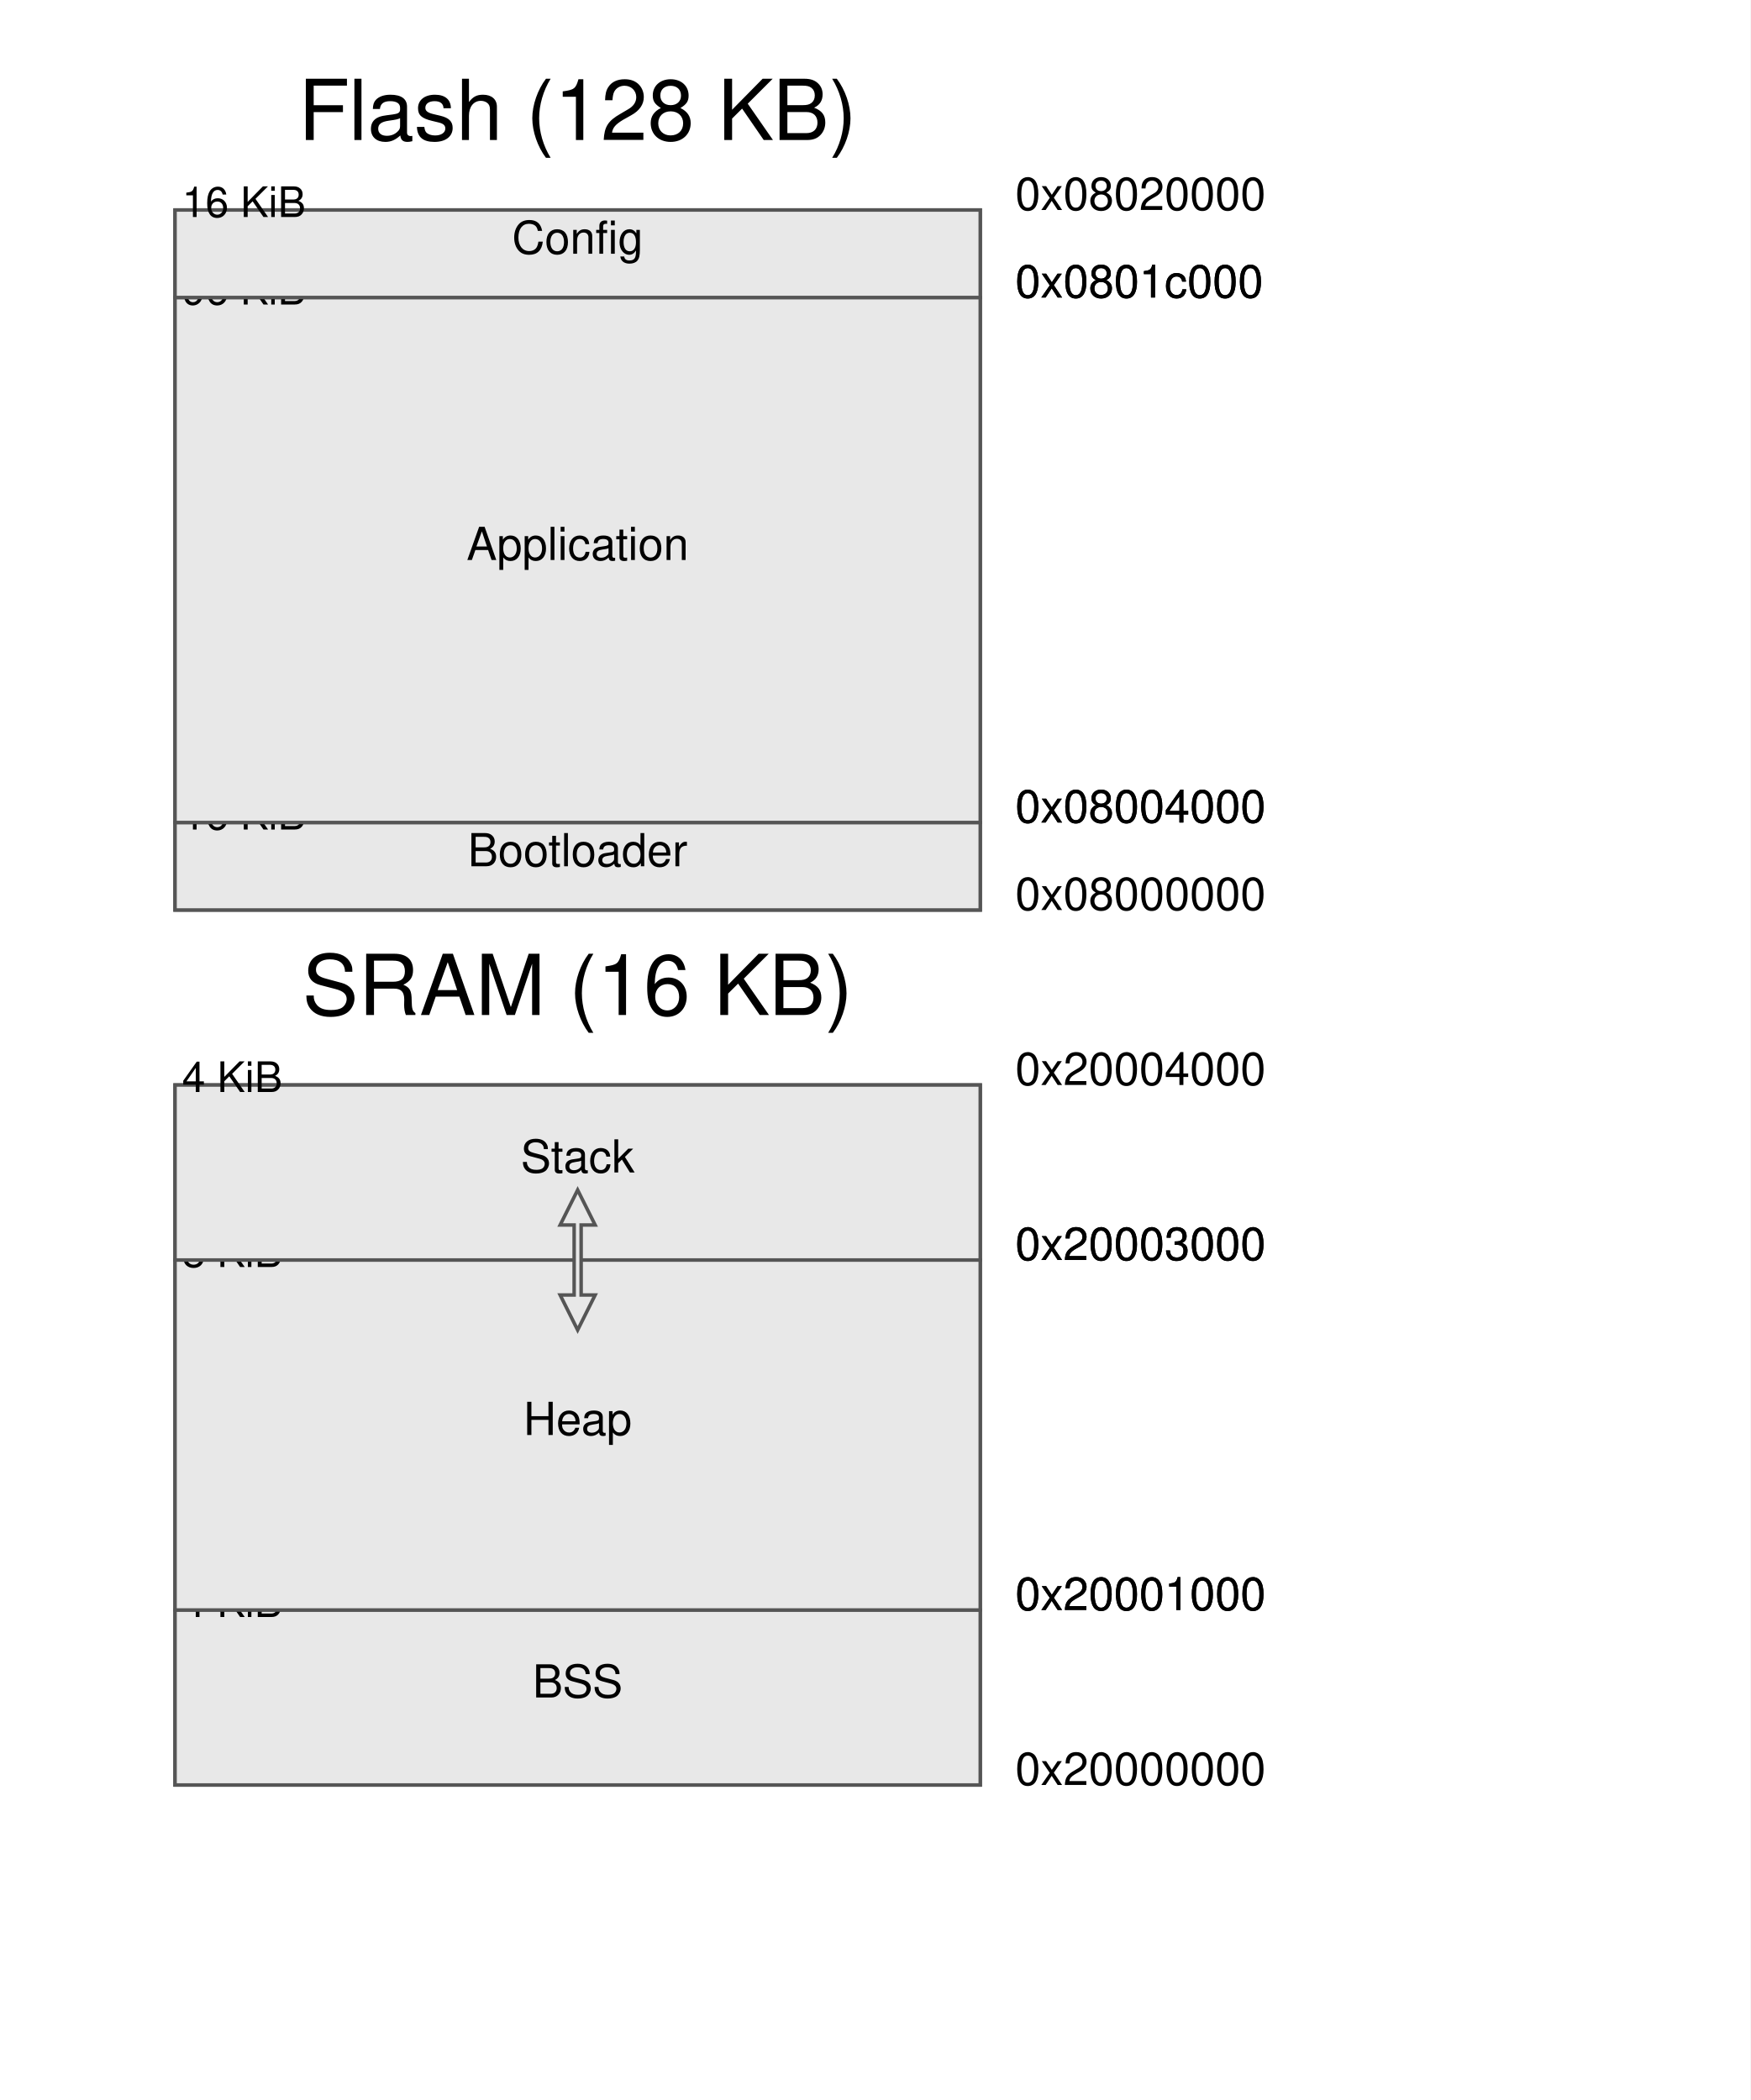
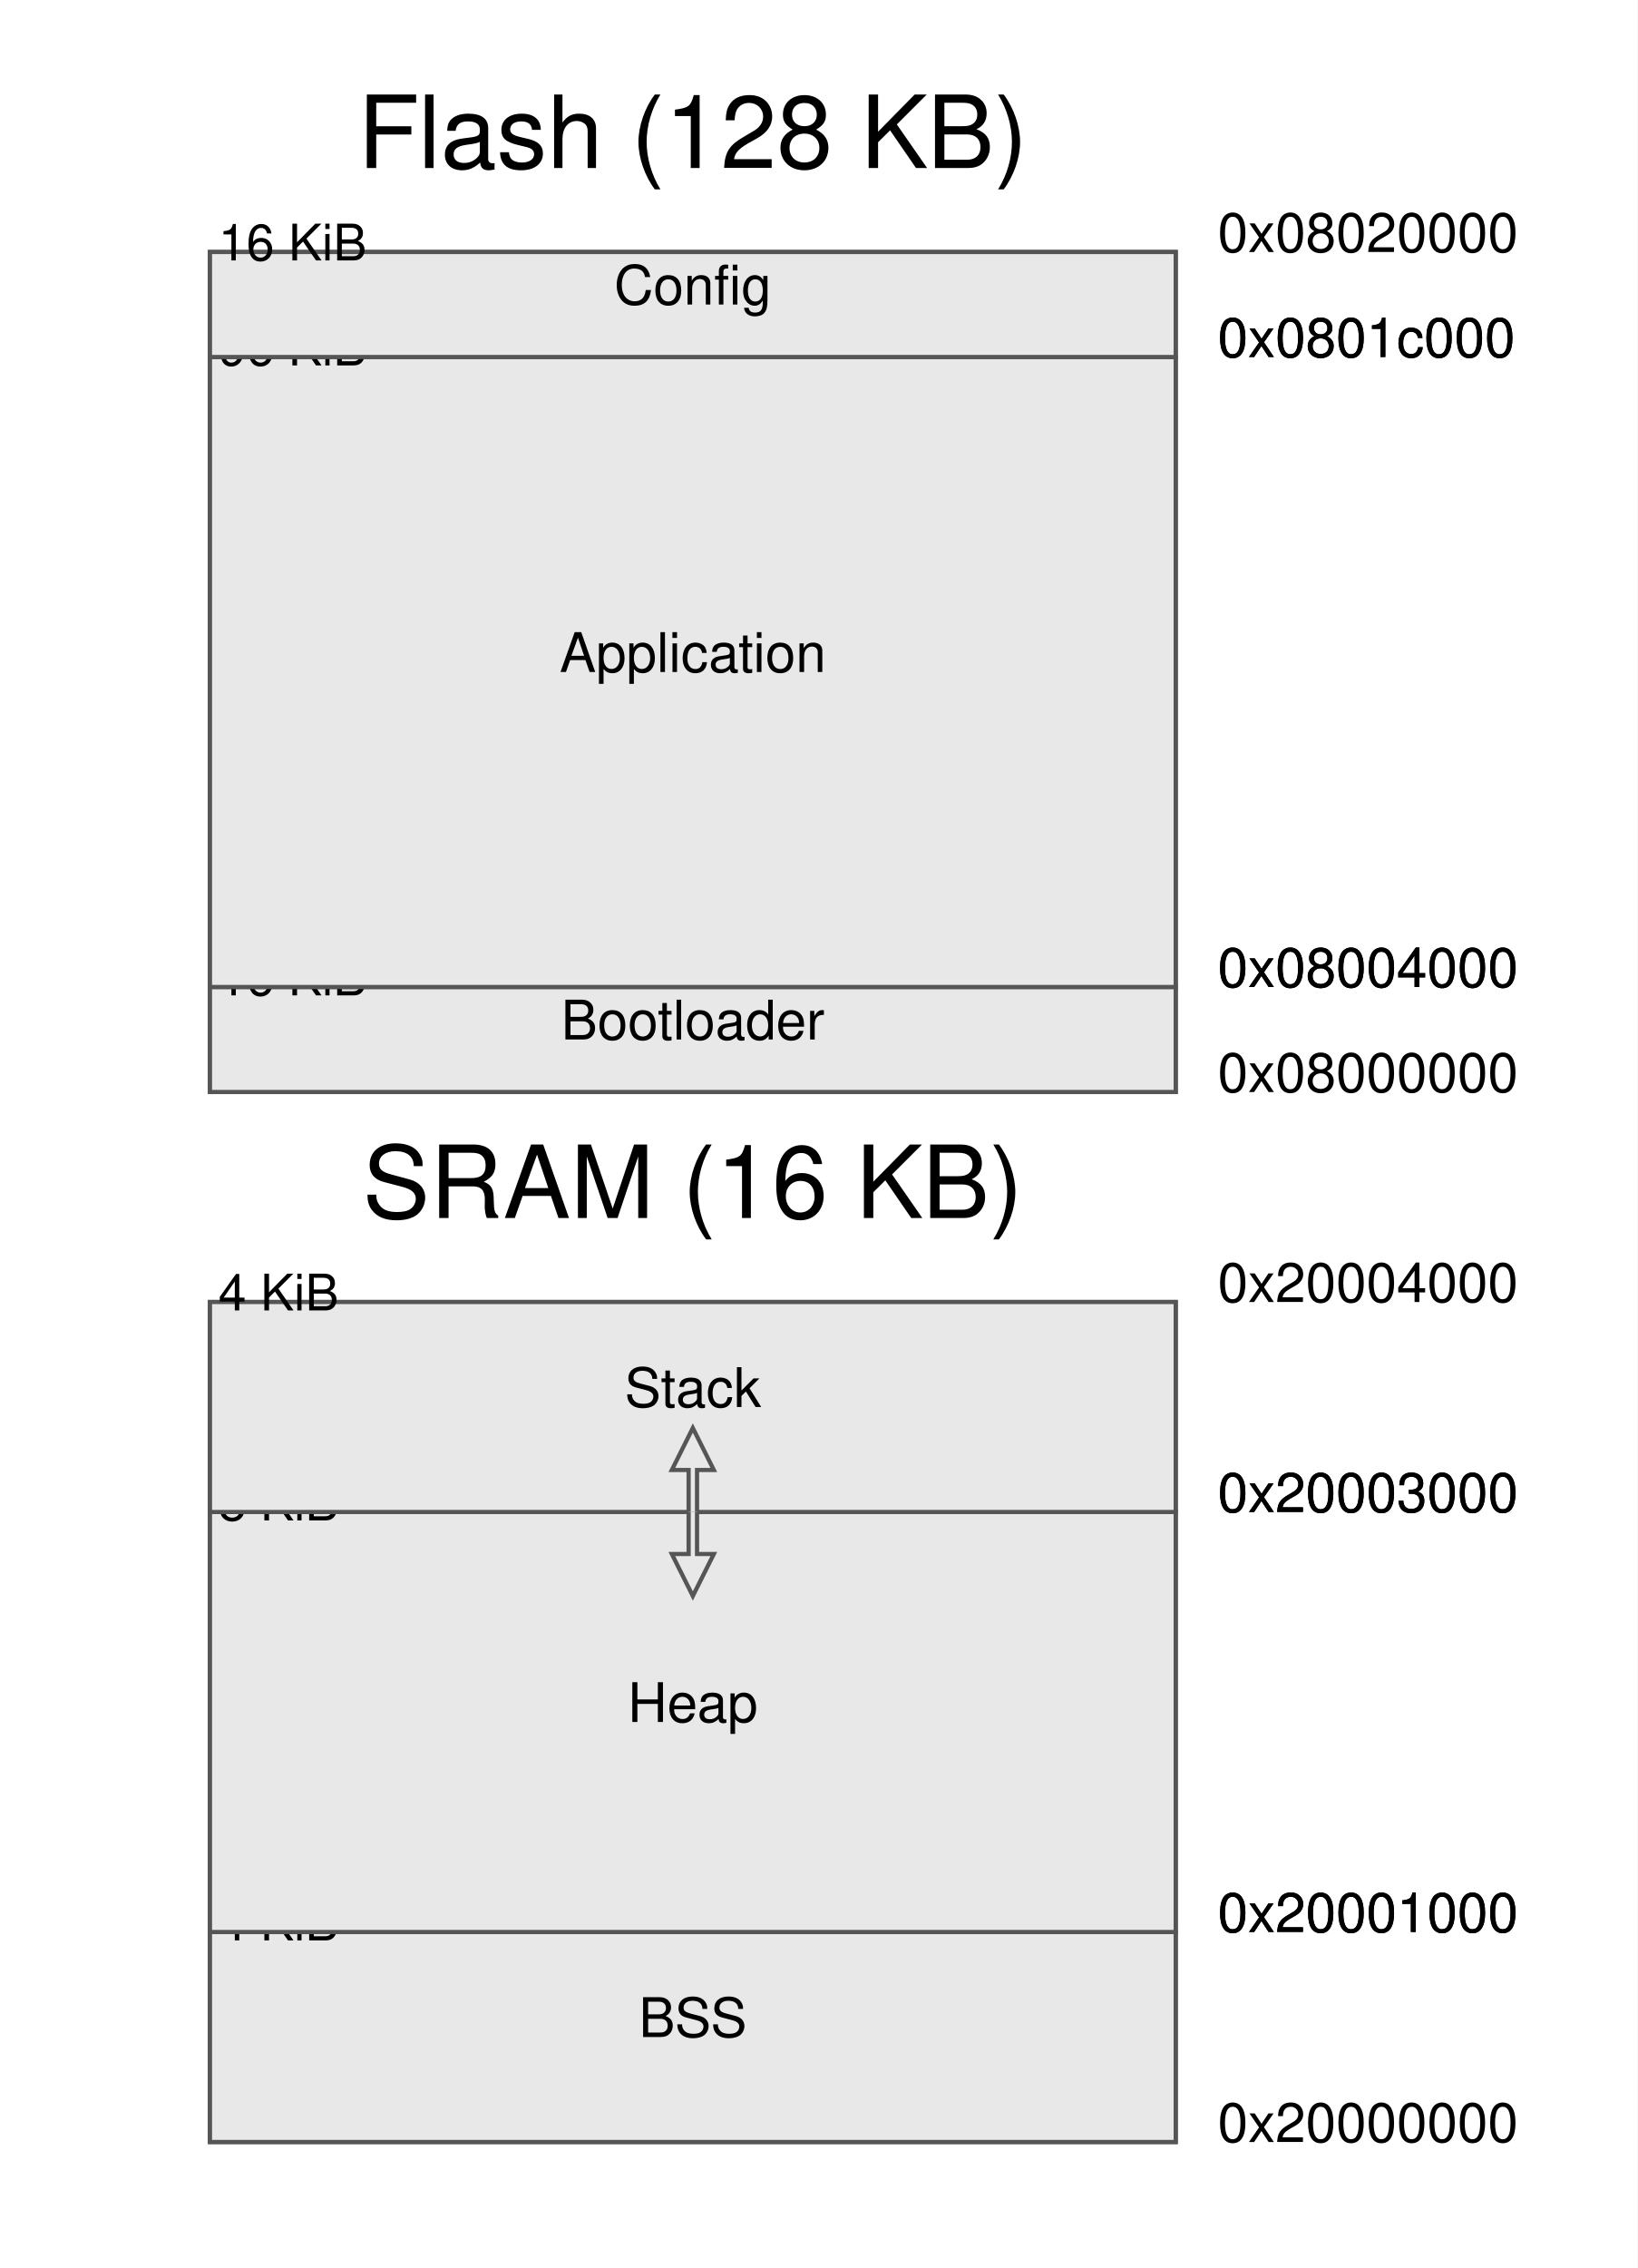
- <svg xmlns="http://www.w3.org/2000/svg" width="500" height="600" viewBox="0 0 500 600">
-   <rect x="0" y="0" width="500" height="600" fill="#ffffff" />
+ <svg xmlns="http://www.w3.org/2000/svg" width="390" height="540" viewBox="0 0 390 540">
+   <rect x="0" y="0" width="390" height="540" fill="#ffffff" />
  <g>
    <text x="115.0" y="-20" stroke="none" fill="#000000" stroke-width="0" font-size="24px" font-weight="normal" font-family="Helvetica" text-anchor="middle" alignment-baseline="middle" transform="translate(50.0,60.0)">Flash (128 KB)</text>
    <g transform="translate(50.0,60.0)">
      <rect x="0" y="0" width="230.0" height="200.0" fill="#ffffff" stroke="#555555" stroke-width="1" />
      <rect x="0" y="175.0" width="230.0" height="25.0" fill="#e8e8e8" stroke="#555555" stroke-width="1" />
      <text x="115.0" y="187.5" stroke="none" fill="#000000" stroke-width="0" font-size="13" font-weight="normal" font-family="Helvetica" text-anchor="middle" alignment-baseline="middle">Bootloader</text>
      <text x="240.0" y="200.0" stroke="none" fill="#000000" stroke-width="0" font-size="13" font-weight="normal" font-family="Helvetica" text-anchor="start" alignment-baseline="middle">0x08000000</text>
      <text x="240.0" y="175.0" stroke="none" fill="#000000" stroke-width="0" font-size="13" font-weight="normal" font-family="Helvetica" text-anchor="start" alignment-baseline="middle">0x08004000</text>
      <text x="2" y="177.0" stroke="none" fill="#000000" stroke-width="0" font-size="12px" font-weight="normal" font-family="Helvetica" text-anchor="start" alignment-baseline="hanging">16 KiB</text>
      <rect x="0" y="25.0" width="230.0" height="150.0" fill="#e8e8e8" stroke="#555555" stroke-width="1" />
      <text x="115.0" y="100.0" stroke="none" fill="#000000" stroke-width="0" font-size="13" font-weight="normal" font-family="Helvetica" text-anchor="middle" alignment-baseline="middle">Application</text>
      <text x="240.0" y="175.0" stroke="none" fill="#000000" stroke-width="0" font-size="13" font-weight="normal" font-family="Helvetica" text-anchor="start" alignment-baseline="middle">0x08004000</text>
      <text x="240.0" y="25.0" stroke="none" fill="#000000" stroke-width="0" font-size="13" font-weight="normal" font-family="Helvetica" text-anchor="start" alignment-baseline="middle">0x0801c000</text>
      <text x="2" y="27.0" stroke="none" fill="#000000" stroke-width="0" font-size="12px" font-weight="normal" font-family="Helvetica" text-anchor="start" alignment-baseline="hanging">96 KiB</text>
      <rect x="0" y="0.0" width="230.0" height="25.0" fill="#e8e8e8" stroke="#555555" stroke-width="1" />
      <text x="115.0" y="12.5" stroke="none" fill="#000000" stroke-width="0" font-size="13" font-weight="normal" font-family="Helvetica" text-anchor="middle" alignment-baseline="middle">Config</text>
      <text x="240.0" y="25.0" stroke="none" fill="#000000" stroke-width="0" font-size="13" font-weight="normal" font-family="Helvetica" text-anchor="start" alignment-baseline="middle">0x0801c000</text>
      <text x="240.0" y="0.0" stroke="none" fill="#000000" stroke-width="0" font-size="13" font-weight="normal" font-family="Helvetica" text-anchor="start" alignment-baseline="middle">0x08020000</text>
      <text x="2" y="2.0" stroke="none" fill="#000000" stroke-width="0" font-size="12px" font-weight="normal" font-family="Helvetica" text-anchor="start" alignment-baseline="hanging">16 KiB</text>
    </g>
  </g>
  <g>
    <text x="115.0" y="-20" stroke="none" fill="#000000" stroke-width="0" font-size="24px" font-weight="normal" font-family="Helvetica" text-anchor="middle" alignment-baseline="middle" transform="translate(50.0,310.0)">SRAM (16 KB)</text>
    <g transform="translate(50.0,310.0)">
      <rect x="0" y="0" width="230.0" height="200.0" fill="#ffffff" stroke="#555555" stroke-width="1" />
      <rect x="0" y="150.0" width="230.0" height="50.0" fill="#e8e8e8" stroke="#555555" stroke-width="1" />
      <text x="115.0" y="175.0" stroke="none" fill="#000000" stroke-width="0" font-size="13" font-weight="normal" font-family="Helvetica" text-anchor="middle" alignment-baseline="middle">BSS</text>
      <text x="240.0" y="200.0" stroke="none" fill="#000000" stroke-width="0" font-size="13" font-weight="normal" font-family="Helvetica" text-anchor="start" alignment-baseline="middle">0x20000000</text>
      <text x="240.0" y="150.0" stroke="none" fill="#000000" stroke-width="0" font-size="13" font-weight="normal" font-family="Helvetica" text-anchor="start" alignment-baseline="middle">0x20001000</text>
      <text x="2" y="152.0" stroke="none" fill="#000000" stroke-width="0" font-size="12px" font-weight="normal" font-family="Helvetica" text-anchor="start" alignment-baseline="hanging">4 KiB</text>
      <rect x="0" y="50.0" width="230.0" height="100.0" fill="#e8e8e8" stroke="#555555" stroke-width="1" />
      <text x="115.0" y="100.0" stroke="none" fill="#000000" stroke-width="0" font-size="13" font-weight="normal" font-family="Helvetica" text-anchor="middle" alignment-baseline="middle">Heap</text>
      <text x="240.0" y="150.0" stroke="none" fill="#000000" stroke-width="0" font-size="13" font-weight="normal" font-family="Helvetica" text-anchor="start" alignment-baseline="middle">0x20001000</text>
      <text x="240.0" y="50.0" stroke="none" fill="#000000" stroke-width="0" font-size="13" font-weight="normal" font-family="Helvetica" text-anchor="start" alignment-baseline="middle">0x20003000</text>
      <text x="2" y="52.0" stroke="none" fill="#000000" stroke-width="0" font-size="12px" font-weight="normal" font-family="Helvetica" text-anchor="start" alignment-baseline="hanging">8 KiB</text>
      <rect x="0" y="0.0" width="230.0" height="50.0" fill="#e8e8e8" stroke="#555555" stroke-width="1" />
      <text x="115.0" y="25.0" stroke="none" fill="#000000" stroke-width="0" font-size="13" font-weight="normal" font-family="Helvetica" text-anchor="middle" alignment-baseline="middle">Stack</text>
      <text x="240.0" y="50.0" stroke="none" fill="#000000" stroke-width="0" font-size="13" font-weight="normal" font-family="Helvetica" text-anchor="start" alignment-baseline="middle">0x20003000</text>
      <text x="240.0" y="0.0" stroke="none" fill="#000000" stroke-width="0" font-size="13" font-weight="normal" font-family="Helvetica" text-anchor="start" alignment-baseline="middle">0x20004000</text>
      <text x="2" y="2.0" stroke="none" fill="#000000" stroke-width="0" font-size="12px" font-weight="normal" font-family="Helvetica" text-anchor="start" alignment-baseline="hanging">4 KiB</text>
    </g>
  </g>
  <g>
    <g transform="translate(50.0,60.0)" />
    <g transform="translate(50.0,310.0)" />
  </g>
  <g>
    <g transform="translate(50.0,60.0)">
      <g />
      <g />
      <g />
    </g>
    <g transform="translate(50.0,310.0)">
      <g />
      <g>
        <polyline points="114.0,50.0 114.0,40.0 110.0,40.0 115.0,30.0 120.0,40.0 116.0,40.0 116.0,50.0" stroke="#555555" stroke-width="1" fill="#e8e8e8" />
      </g>
      <g>
        <polyline points="114.0,50.0 114.0,60.0 110.0,60.0 115.0,70.0 120.0,60.0 116.0,60.0 116.0,50.0" stroke="#555555" stroke-width="1" fill="#e8e8e8" />
      </g>
    </g>
  </g>
</svg>
